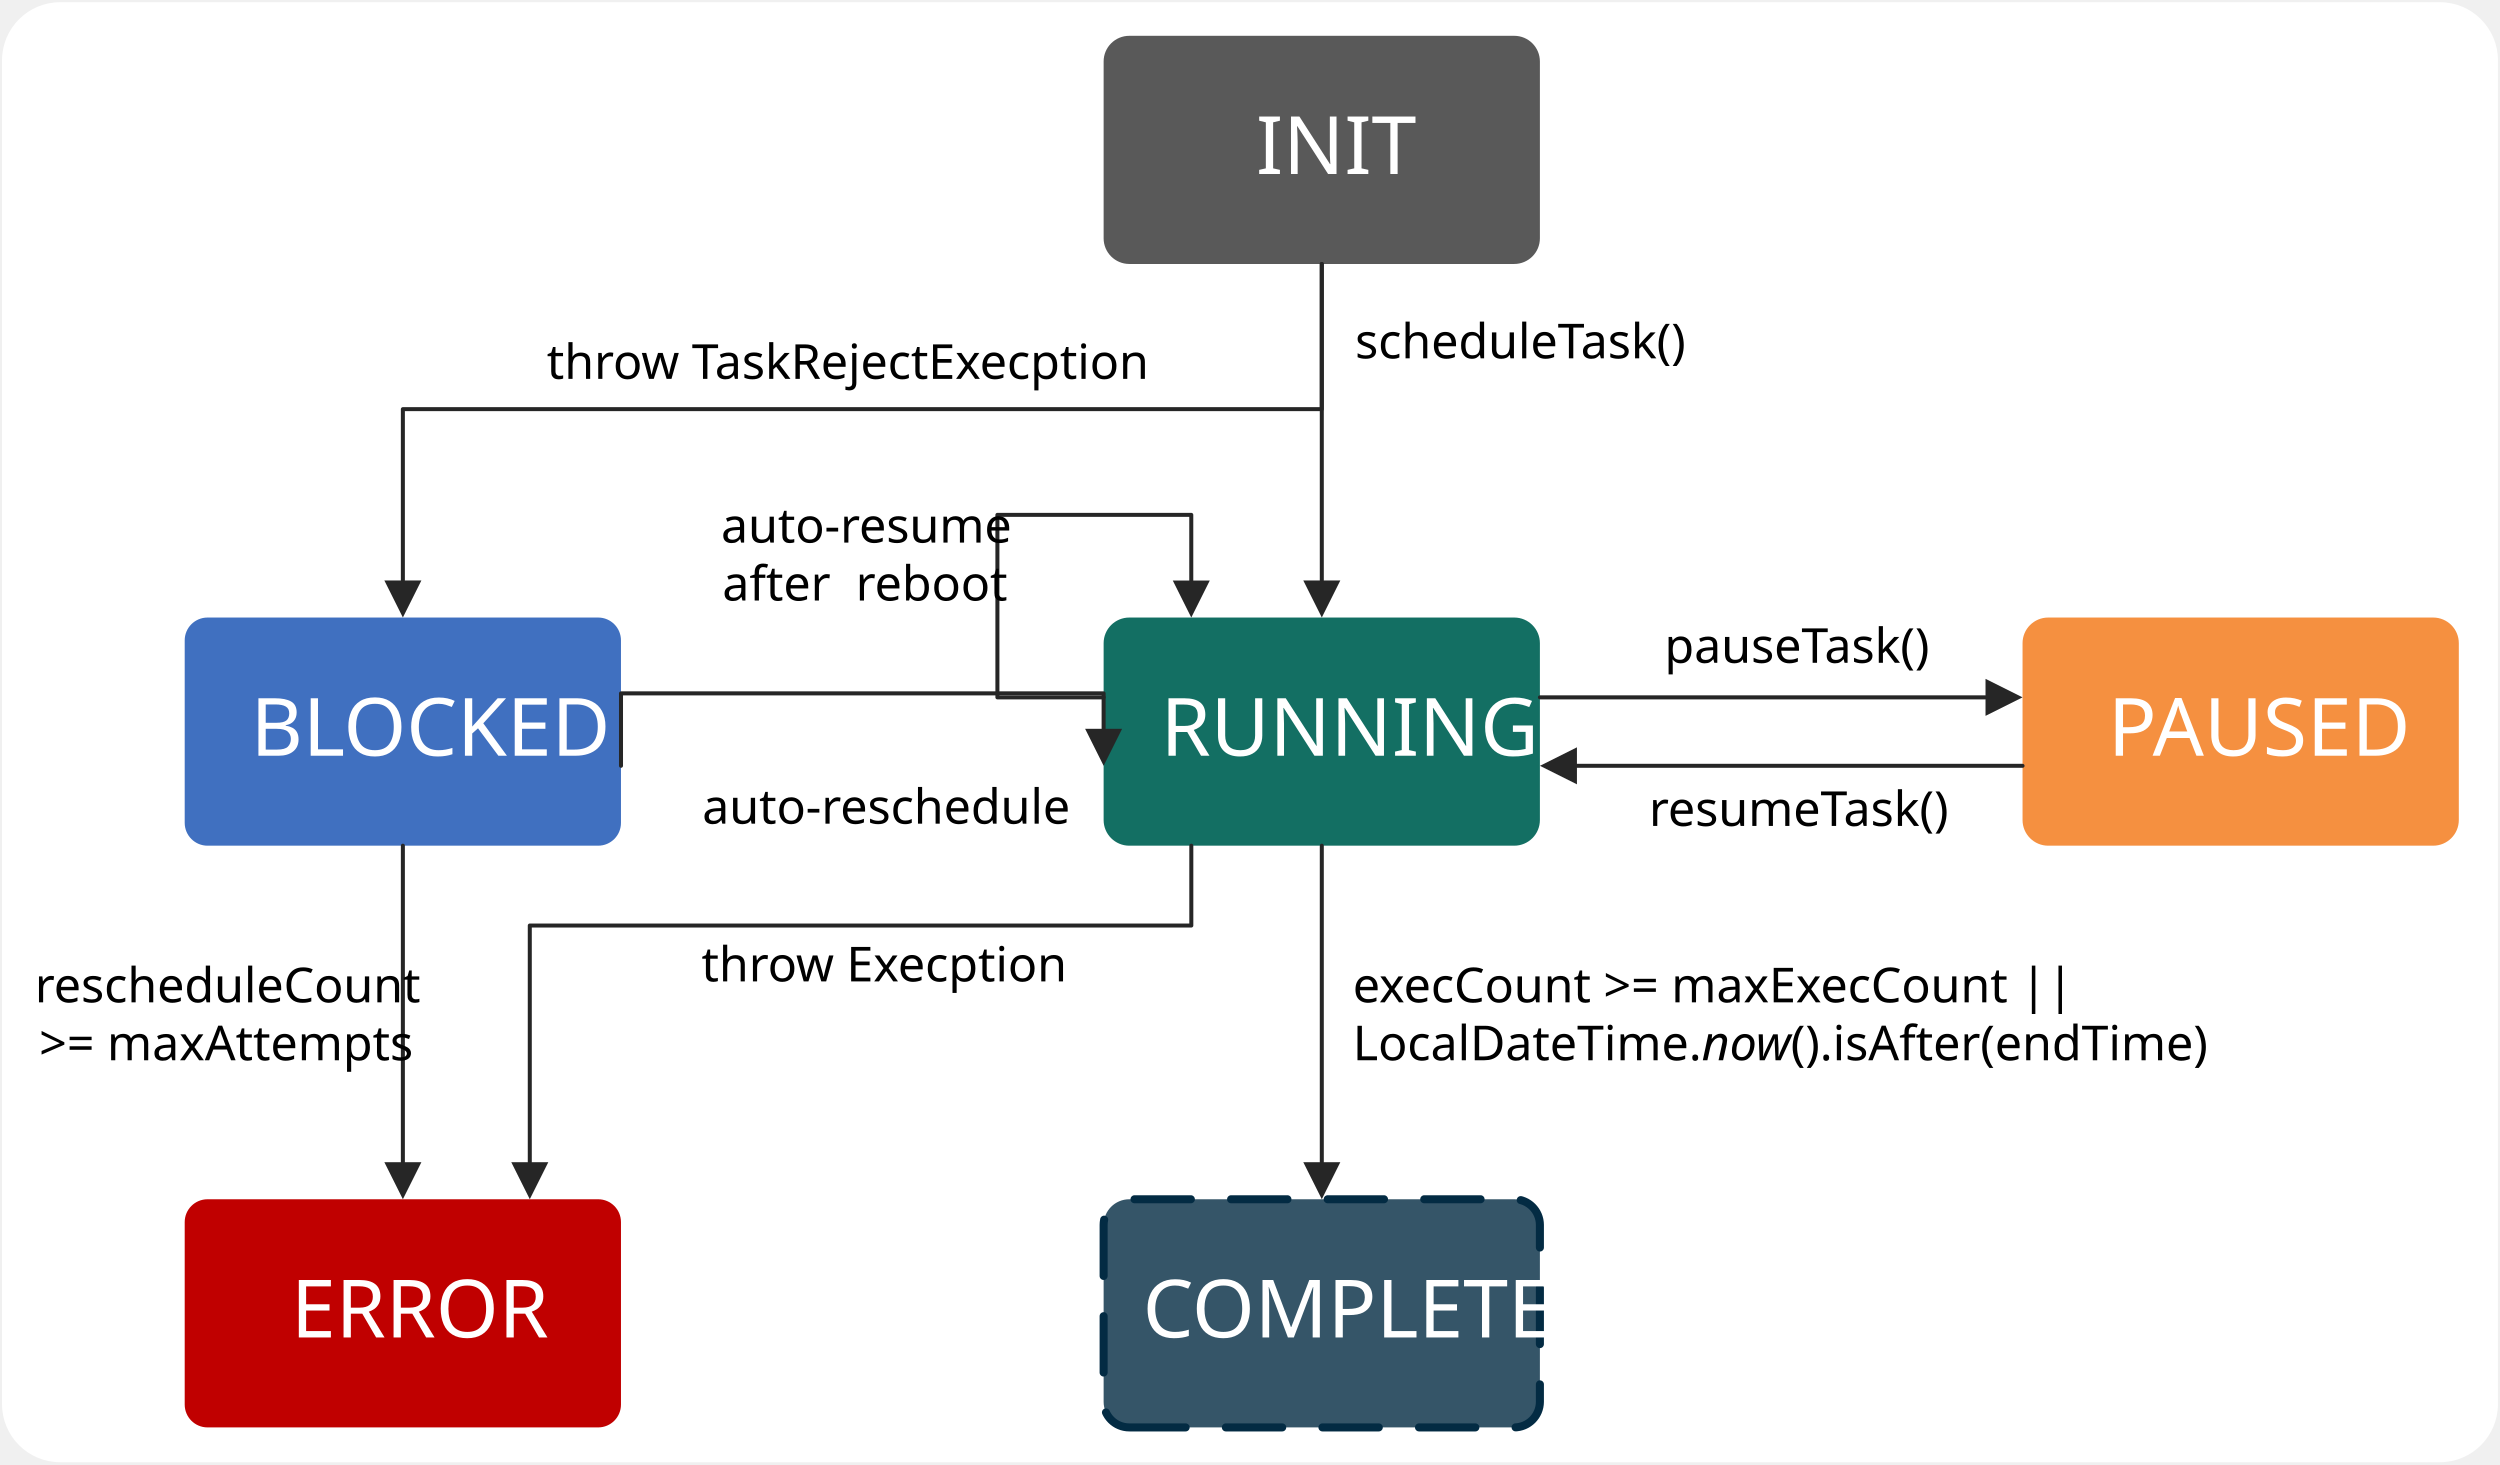
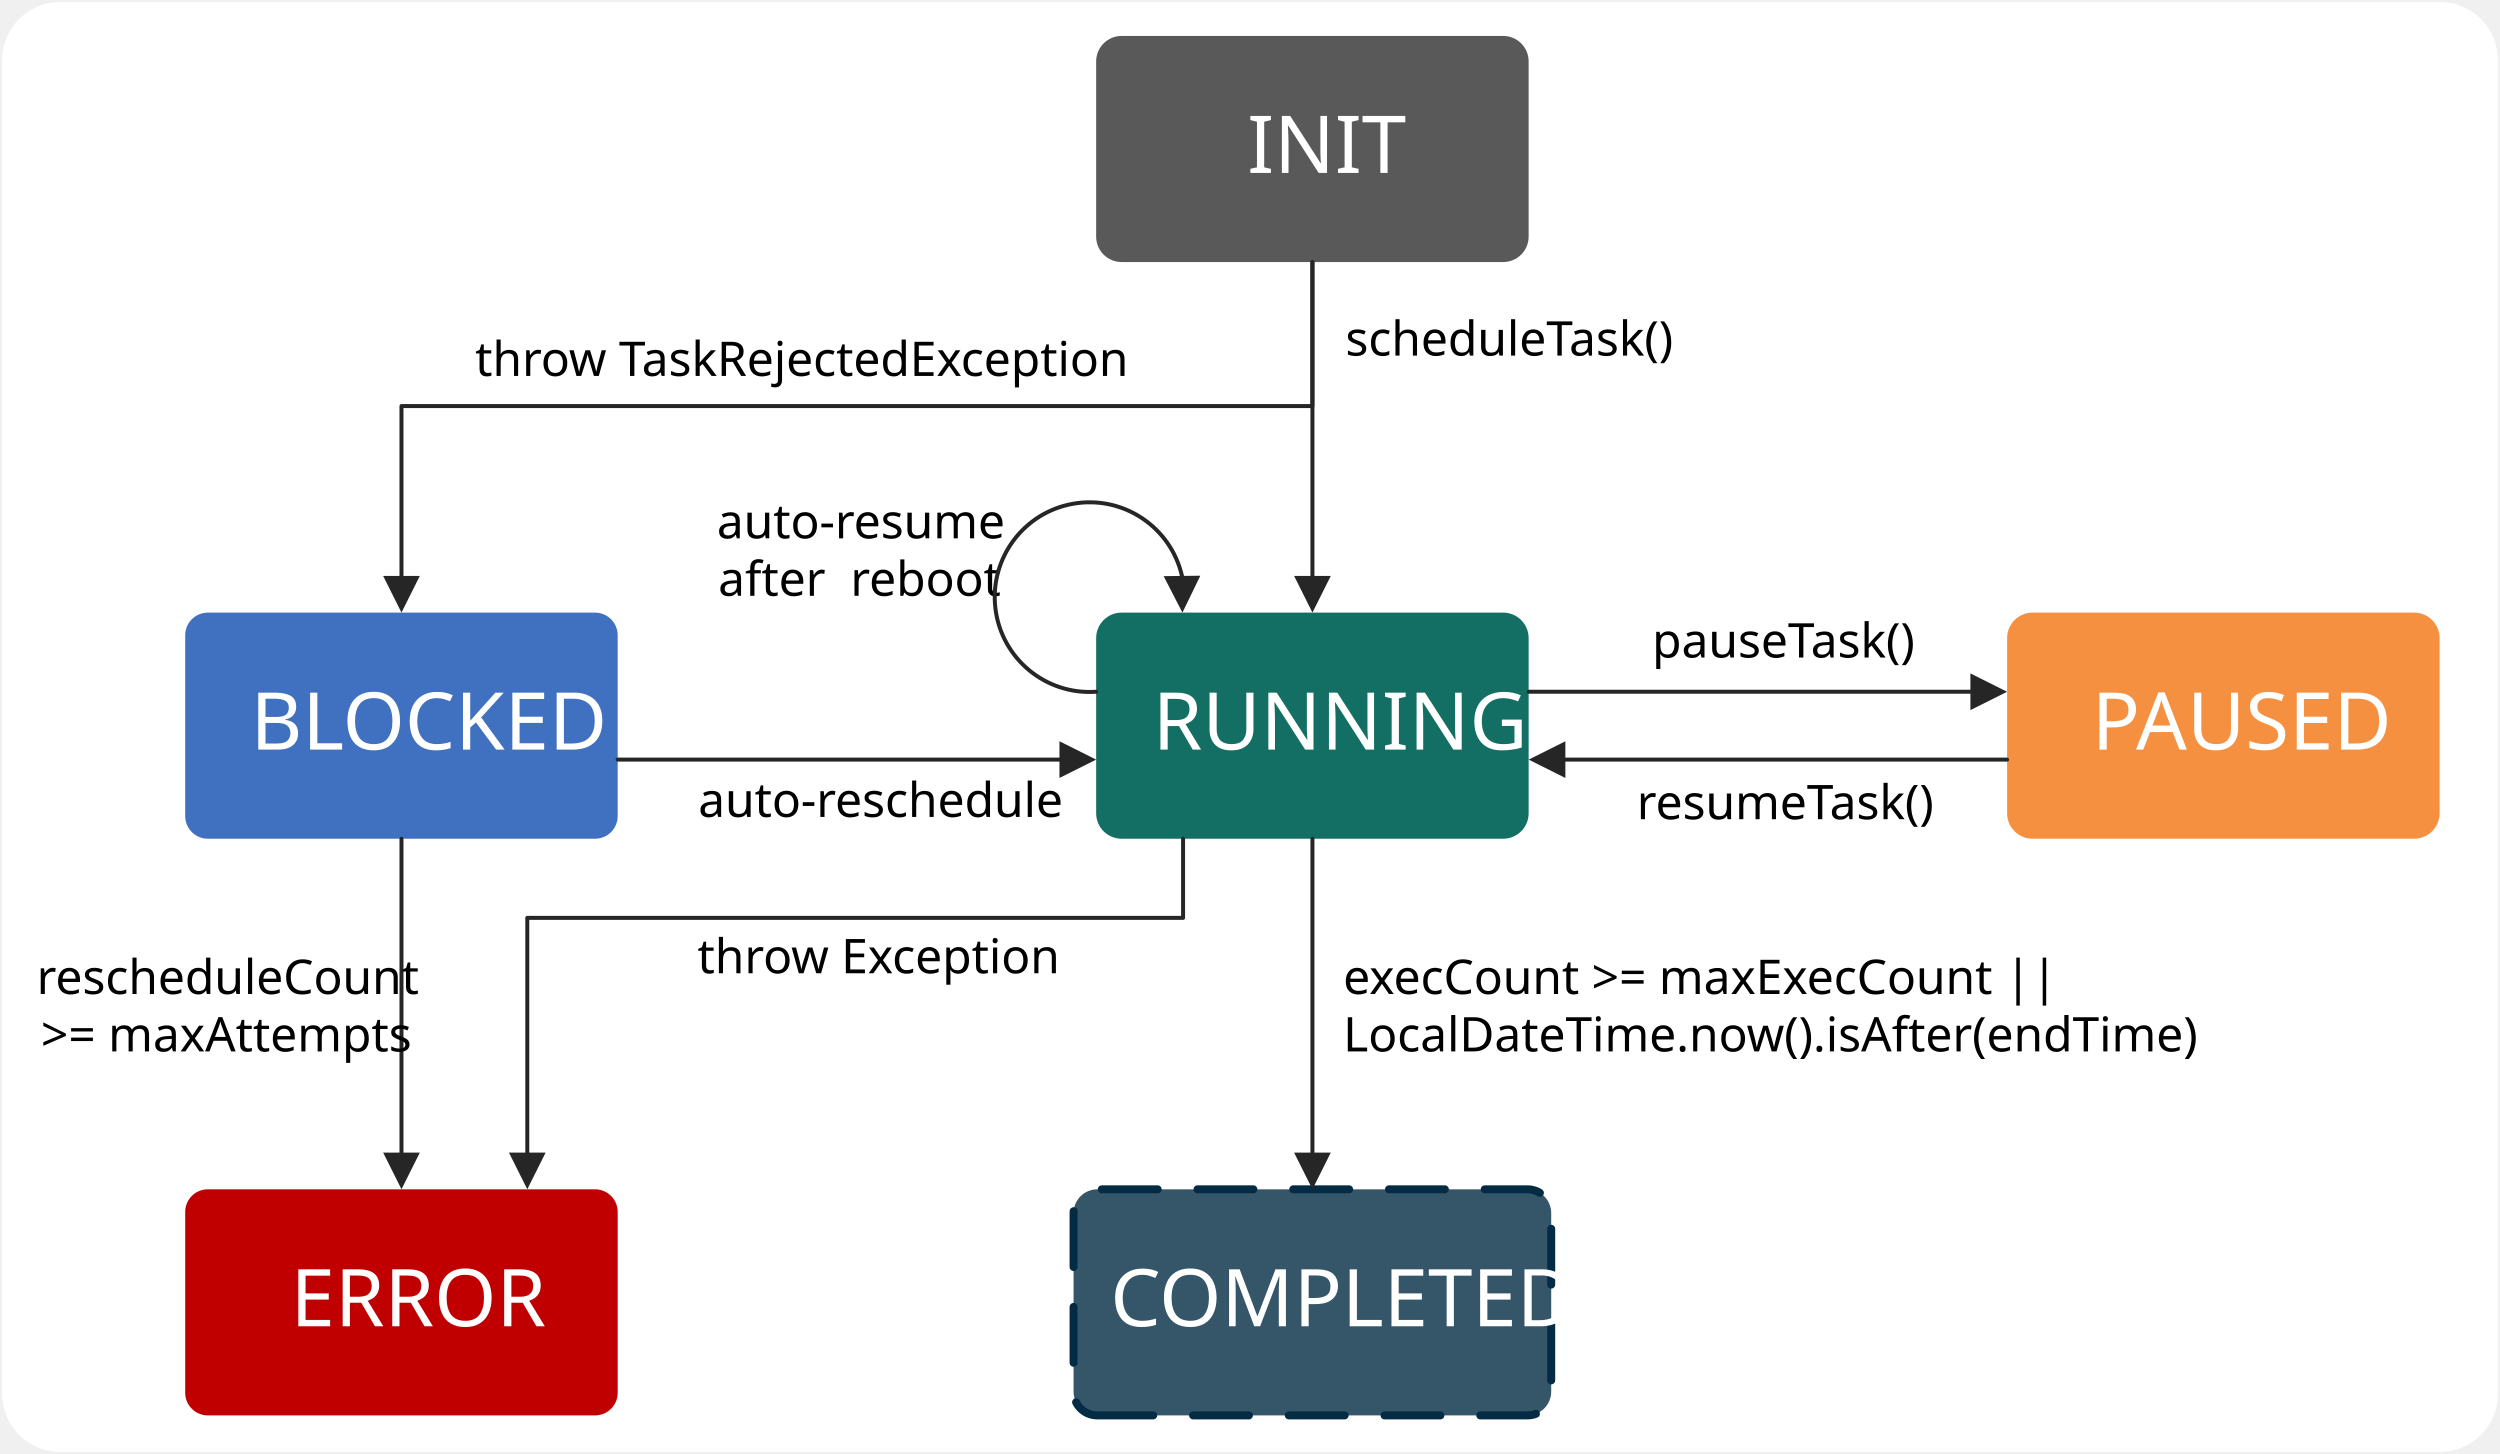
- <svg xmlns="http://www.w3.org/2000/svg" xmlns:xlink="http://www.w3.org/1999/xlink" width="4.314in" height="2.527in" viewBox="0 0 310.644 181.917" xml:space="preserve" color-interpolation-filters="sRGB" class="st15">
+ <svg xmlns="http://www.w3.org/2000/svg" xmlns:xlink="http://www.w3.org/1999/xlink" width="4.352in" height="2.531in" viewBox="0 0 313.336 182.242" xml:space="preserve" color-interpolation-filters="sRGB" class="st15">
  <style type="text/css">
	
		.st1 {fill:#ffffff;stroke:none;stroke-linecap:round;stroke-linejoin:round;stroke-width:0.5}
		.st2 {fill:#595959;stroke:none;stroke-linecap:round;stroke-linejoin:round;stroke-width:0.5}
		.st3 {fill:#ffffff;font-family:Calibri;font-size:0.833em}
		.st4 {fill:#4070c0;stroke:none;stroke-linecap:round;stroke-linejoin:round;stroke-width:0.5}
		.st5 {fill:#136f63;stroke:none;stroke-linecap:round;stroke-linejoin:round;stroke-width:0.5}
		.st6 {fill:#c00000;stroke:none;stroke-linecap:round;stroke-linejoin:round;stroke-width:0.5}
		.st7 {fill:#f59040;stroke:none;stroke-linecap:round;stroke-linejoin:round;stroke-width:0.5}
		.st8 {fill:#032b43;fill-opacity:0.8;stroke:#032b43;stroke-dasharray:7,5;stroke-linecap:round;stroke-linejoin:round;stroke-width:1}
- 		.st9 {marker-end:url(#mrkr4-26);stroke:#262626;stroke-linecap:round;stroke-linejoin:round;stroke-width:0.5}
+ 		.st9 {marker-end:url(#mrkr4-27);stroke:#262626;stroke-linecap:round;stroke-linejoin:round;stroke-width:0.5}
		.st10 {fill:#262626;fill-opacity:1;stroke:#262626;stroke-opacity:1;stroke-width:0.217}
		.st11 {fill:none;stroke:none;stroke-linecap:round;stroke-linejoin:round;stroke-width:0.5}
		.st12 {fill:#000000;font-family:Calibri;font-size:0.5em}
		.st13 {font-size:1em}
- 		.st14 {font-size:1em;font-style:italic}
+ 		.st14 {marker-end:url(#mrkr4-98);stroke:#262626;stroke-linecap:round;stroke-linejoin:round;stroke-width:0.5}
		.st15 {fill:none;fill-rule:evenodd;font-size:12px;overflow:visible;stroke-linecap:square;stroke-miterlimit:3}
	
	</style>
  <defs id="Markers">
    <g id="lend4">
      <path d="M 2 1 L 0 0 L 2 -1 L 2 1 " style="stroke:none" />
    </g>
-     <marker id="mrkr4-26" class="st10" refX="-9.2" orient="auto" markerUnits="strokeWidth" overflow="visible">
+     <marker id="mrkr4-27" class="st10" refX="-9.2" orient="auto" markerUnits="strokeWidth" overflow="visible">
+       <use xlink:href="#lend4" transform="scale(-4.6,-4.6) " />
+     </marker>
+     <marker id="mrkr4-98" class="st10" refX="-8.48" orient="auto" markerUnits="strokeWidth" overflow="visible">
      <use xlink:href="#lend4" transform="scale(-4.6,-4.6) " />
    </marker>
  </defs>
  <g>
-     <g id="shape51-1" transform="translate(0.25,-0.25)">
-       <path d="M7.23 181.92 L302.92 181.92 A7.228 7.228 -180 0 0 310.14 174.69 L310.14 7.73 A7.228 7.228 -180 0 0 302.92        0.5 L7.23 0.5 A7.228 7.228 -180 0 0 -0 7.73 L0 174.69 A7.228 7.228 -180 0 0 7.23 181.92 Z" class="st1" />
-     </g>
-     <g id="shape27-3" transform="translate(137.134,-149.144)">
-       <path d="M3.19 181.92 L51.02 181.92 A3.189 3.189 -180 0 0 54.21 178.73 L54.21 156.76 A3.189 3.189 -180 0 0 51.02        153.57 L3.19 153.57 A3.189 3.189 -180 0 0 0 156.76 L0 178.73 A3.189 3.189 -180 0 0 3.19 181.92 Z" class="st2" />
-       <text x="18.92" y="170.74" class="st3">INIT</text>
-     </g>
-     <g id="shape28-6" transform="translate(22.9508,-76.8602)">
-       <path d="M2.83 181.92 L51.38 181.92 A2.835 2.835 -180 0 0 54.21 179.08 L54.21 156.41 A2.835 2.835 -180 0 0 51.38        153.57 L2.83 153.57 A2.835 2.835 -180 0 0 0 156.41 L0 179.08 A2.835 2.835 -180 0 0 2.83 181.92 Z" class="st4" />
-       <text x="8.19" y="170.74" class="st3">BLOCKED</text>
-     </g>
-     <g id="shape29-9" transform="translate(137.134,-76.8602)">
-       <path d="M3.19 181.92 L51.02 181.92 A3.189 3.189 -180 0 0 54.21 178.73 L54.21 156.76 A3.189 3.189 -180 0 0 51.02        153.57 L3.19 153.57 A3.189 3.189 -180 0 0 0 156.76 L0 178.73 A3.189 3.189 -180 0 0 3.19 181.92 Z" class="st5" />
-       <text x="7.09" y="170.74" class="st3">RUNNING</text>
-     </g>
-     <g id="shape30-12" transform="translate(22.9508,-4.57677)">
-       <path d="M2.83 181.92 L51.38 181.92 A2.835 2.835 -180 0 0 54.21 179.08 L54.21 156.41 A2.835 2.835 -180 0 0 51.38        153.57 L2.83 153.57 A2.835 2.835 -180 0 0 0 156.41 L0 179.08 A2.835 2.835 -180 0 0 2.83 181.92 Z" class="st6" />
-       <text x="13.21" y="170.74" class="st3">ERROR</text>
-     </g>
-     <g id="shape31-15" transform="translate(251.317,-76.8602)">
-       <path d="M3.19 181.92 L51.02 181.92 A3.189 3.189 -180 0 0 54.21 178.73 L54.21 156.76 A3.189 3.189 -180 0 0 51.02        153.57 L3.19 153.57 A3.189 3.189 -180 0 0 0 156.76 L0 178.73 A3.189 3.189 -180 0 0 3.19 181.92 Z" class="st7" />
-       <text x="10.61" y="170.74" class="st3">PAUSED</text>
-     </g>
-     <g id="shape32-18" transform="translate(137.134,-4.57677)">
-       <path d="M3.19 181.92 L51.02 181.92 A3.189 3.189 -180 0 0 54.21 178.73 L54.21 156.76 A3.189 3.189 -180 0 0 51.02        153.57 L3.19 153.57 A3.189 3.189 -180 0 0 0 156.76 L0 178.73 A3.189 3.189 -180 0 0 3.19 181.92 Z" class="st8" />
-       <text x="4.85" y="170.74" class="st3">COMPLETE</text>
-     </g>
-     <g id="shape33-21" transform="translate(157.154,-149.144)">
-       <path d="M7.09 181.92 L7.09 221.25" class="st9" />
-     </g>
-     <g id="shape34-27" transform="translate(157.154,-76.8602)">
-       <path d="M7.09 181.92 L7.09 221.25" class="st9" />
-     </g>
-     <g id="shape35-32" transform="translate(251.317,-79.6949)">
-       <path d="M0 174.83 L-55.37 174.83" class="st9" />
-     </g>
-     <g id="shape36-37" transform="translate(42.9705,-76.8602)">
-       <path d="M7.09 181.92 L7.09 221.25" class="st9" />
-     </g>
-     <g id="shape37-42" transform="translate(164.24,-149.144)">
-       <path d="M0 181.92 L0 199.96 L-114.18 199.96 L-114.18 221.25" class="st9" />
-     </g>
-     <g id="shape38-47" transform="translate(148.03,-76.8602)">
-       <path d="M0 181.92 L0 191.84 L-82.2 191.84 L-82.2 221.25" class="st9" />
-     </g>
-     <g id="shape39-52" transform="translate(77.1633,-93.8681)">
-       <path d="M0 189 L0 180 L59.97 180 L59.97 184.4" class="st9" />
-     </g>
-     <g id="shape40-57" transform="translate(191.346,-102.372)">
-       <path d="M0 189 L55.37 189" class="st9" />
-     </g>
-     <g id="shape41-62" transform="translate(135.495,-93.1594)">
-       <path d="M1.64 179.79 L-11.56 179.79 L-11.56 157.11 L12.53 157.11 L12.53 165.27" class="st9" />
-     </g>
-     <g id="shape42-67" transform="translate(164.1,-45.6791)">
-       <rect x="0" y="162.075" width="103.921" height="19.843" class="st11" />
-       <text x="4" y="170.2" class="st12">execCount &gt;= maxExecCount || <tspan x="4" dy="1.2em" class="st13">L</tspan>ocalDateTime.<tspan class="st14">now</tspan>().isAfter(endTime)</text>
-     </g>
-     <g id="shape43-72" transform="translate(199.609,-97.5531)">
-       <rect x="0" y="174.264" width="43.445" height="7.654" class="st11" />
-       <text x="7.21" y="179.89" class="st12">pauseTask()</text>
-     </g>
-     <g id="shape44-75" transform="translate(199.609,-77.2854)">
-       <rect x="0" y="174.264" width="43.445" height="7.654" class="st11" />
-       <text x="5.29" y="179.89" class="st12">resumeTask()</text>
-     </g>
-     <g id="shape45-78" transform="translate(81.8779,-57.5492)">
-       <rect x="0" y="173.413" width="50.541" height="8.504" class="st11" />
-       <text x="5.29" y="179.47" class="st12">throw Execption</text>
-     </g>
-     <g id="shape46-81" transform="translate(80.0423,-77.1437)">
-       <rect x="0" y="173.413" width="54.213" height="8.504" class="st11" />
-       <text x="7.21" y="179.47" class="st12">auto-reschedule</text>
-     </g>
-     <g id="shape47-84" transform="translate(85.2099,-104.923)">
-       <rect x="0" y="166.327" width="40.142" height="15.591" class="st11" />
-       <text x="4.38" y="172.32" class="st12">auto-resume  <tspan x="4.54" dy="1.2em" class="st13">after  reboot</tspan>
-       </text>
-     </g>
-     <g id="shape48-88" transform="translate(163.982,-134.97)">
-       <rect x="0" y="173.413" width="44.992" height="8.504" class="st11" />
-       <text x="4.4" y="179.47" class="st12">scheduleTask()</text>
-     </g>
-     <g id="shape49-91" transform="translate(0.25,-45.6791)">
-       <rect x="0" y="162.075" width="49.606" height="19.843" class="st11" />
-       <text x="4.08" y="170.2" class="st12">rescheduleCount <tspan x="4.62" dy="1.2em" class="st13">&gt;= maxAttempts</tspan>
-       </text>
-     </g>
-     <g id="shape50-95" transform="translate(63.465,-132.419)">
-       <rect x="0" y="173.413" width="75.019" height="8.504" class="st11" />
-       <text x="4.48" y="179.47" class="st12">throw TaskRejectExecption</text>
+     <g id="group60-1" transform="translate(0.24988,-0.25)">
+       <g id="shape51-2">
+         <path d="M7.29 182.24 L305.55 182.24 A7.291 7.291 -180 0 0 312.84 174.95 L312.84 7.79 A7.291 7.291 -180 0         0 305.55 0.5 L7.29 0.5 A7.291 7.291 -180 0 0 0 7.79 L0 174.95 A7.291 7.291 -180 0 0 7.29 182.24         Z" class="st1" />
+       </g>
+       <g id="shape27-4" transform="translate(137.134,-149.144)">
+         <path d="M3.19 182.24 L51.02 182.24 A3.189 3.189 -180 0 0 54.21 179.05 L54.21 157.08 A3.189 3.189 -180 0 0 51.02         153.9 L3.19 153.9 A3.189 3.189 -180 0 0 0 157.08 L0 179.05 A3.189 3.189 -180 0 0 3.19 182.24 Z" class="st2" />
+         <text x="18.92" y="171.07" class="st3">INIT</text>
+       </g>
+       <g id="shape28-7" transform="translate(22.9508,-76.8602)">
+         <path d="M2.83 182.24 L51.38 182.24 A2.835 2.835 -180 0 0 54.21 179.41 L54.21 156.73 A2.835 2.835 -180 0 0 51.38         153.9 L2.83 153.9 A2.835 2.835 -180 0 0 0 156.73 L0 179.41 A2.835 2.835 -180 0 0 2.83 182.24 Z" class="st4" />
+         <text x="8.19" y="171.07" class="st3">BLOCKED</text>
+       </g>
+       <g id="shape29-10" transform="translate(137.134,-76.8602)">
+         <path d="M3.19 182.24 L51.02 182.24 A3.189 3.189 -180 0 0 54.21 179.05 L54.21 157.08 A3.189 3.189 -180 0 0 51.02         153.9 L3.19 153.9 A3.189 3.189 -180 0 0 0 157.08 L0 179.05 A3.189 3.189 -180 0 0 3.19 182.24 Z" class="st5" />
+         <text x="7.09" y="171.07" class="st3">RUNNING</text>
+       </g>
+       <g id="shape30-13" transform="translate(22.9508,-4.57677)">
+         <path d="M2.83 182.24 L51.38 182.24 A2.835 2.835 -180 0 0 54.21 179.41 L54.21 156.73 A2.835 2.835 -180 0 0 51.38         153.9 L2.83 153.9 A2.835 2.835 -180 0 0 0 156.73 L0 179.41 A2.835 2.835 -180 0 0 2.83 182.24 Z" class="st6" />
+         <text x="13.21" y="171.07" class="st3">ERROR</text>
+       </g>
+       <g id="shape31-16" transform="translate(251.317,-76.8602)">
+         <path d="M3.19 182.24 L51.02 182.24 A3.189 3.189 -180 0 0 54.21 179.05 L54.21 157.08 A3.189 3.189 -180 0         0 51.02 153.9 L3.19 153.9 A3.189 3.189 -180 0 0 0 157.08 L0 179.05 A3.189 3.189 -180 0 0 3.19         182.24 Z" class="st7" />
+         <text x="10.61" y="171.07" class="st3">PAUSED</text>
+       </g>
+       <g id="shape32-19" transform="translate(134.303,-4.57677)">
+         <path d="M2.98 182.24 L56.89 182.24 A2.98 2.98 -180 0 0 59.87 179.26 L59.87 156.88 A2.98 2.98 -180 0         0 56.89 153.9 L2.98 153.9 A2.98 2.98 -180 0 0 0 156.88 L0 179.26 A2.98 2.98 -180 0 0 2.98         182.24 Z" class="st8" />
+         <text x="4.6" y="171.07" class="st3">COMPLETED</text>
+       </g>
+       <g id="shape33-22" transform="translate(157.154,-149.144)">
+         <path d="M7.09 182.24 L7.09 221.58" class="st9" />
+       </g>
+       <g id="shape34-28" transform="translate(157.154,-76.8602)">
+         <path d="M7.09 182.24 L7.09 221.58" class="st9" />
+       </g>
+       <g id="shape35-33" transform="translate(251.317,-79.6949)">
+         <path d="M0 175.16 L-55.37 175.16" class="st9" />
+       </g>
+       <g id="shape36-38" transform="translate(42.9705,-76.8602)">
+         <path d="M7.09 182.24 L7.09 221.58" class="st9" />
+       </g>
+       <g id="shape37-43" transform="translate(164.24,-149.144)">
+         <path d="M0 182.24 L0 200.29 L-114.18 200.29 L-114.18 221.58" class="st9" />
+       </g>
+       <g id="shape38-48" transform="translate(148.03,-76.8602)">
+         <path d="M0 182.24 L0 192.16 L-82.2 192.16 L-82.2 221.58" class="st9" />
+       </g>
+       <g id="shape39-53" transform="translate(77.1633,-93.8681)">
+         <path d="M0 189.33 L55.37 189.33" class="st9" />
+       </g>
+       <g id="shape40-58" transform="translate(191.346,-102.372)">
+         <path d="M0 189.33 L55.37 189.33" class="st9" />
+       </g>
+       <g id="shape42-63" transform="translate(164.1,-45.6791)">
+         <rect x="0" y="162.4" width="103.921" height="19.843" class="st11" />
+         <text x="4" y="170.52" class="st12">execCount &gt;= maxExecCount || <tspan x="4" dy="1.2em" class="st13">L</tspan>ocalDateTime.now().isAfter(endTime)</text>
+       </g>
+       <g id="shape43-67" transform="translate(199.609,-97.5531)">
+         <rect x="0" y="174.589" width="43.445" height="7.654" class="st11" />
+         <text x="7.21" y="180.22" class="st12">pauseTask()</text>
+       </g>
+       <g id="shape44-70" transform="translate(199.609,-77.2854)">
+         <rect x="0" y="174.589" width="43.445" height="7.654" class="st11" />
+         <text x="5.29" y="180.22" class="st12">resumeTask()</text>
+       </g>
+       <g id="shape45-73" transform="translate(81.8779,-57.5492)">
+         <rect x="0" y="173.738" width="50.541" height="8.504" class="st11" />
+         <text x="5.29" y="179.79" class="st12">throw Exception</text>
+       </g>
+       <g id="shape46-76" transform="translate(80.0423,-77.1437)">
+         <rect x="0" y="173.738" width="54.213" height="8.504" class="st11" />
+         <text x="7.21" y="179.79" class="st12">auto-reschedule</text>
+       </g>
+       <g id="shape47-79" transform="translate(85.2099,-104.923)">
+         <rect x="0" y="166.652" width="40.142" height="15.591" class="st11" />
+         <text x="4.38" y="172.65" class="st12">auto-resume  <tspan x="4.54" dy="1.2em" class="st13">after  reboot</tspan>
+         </text>
+       </g>
+       <g id="shape48-83" transform="translate(163.982,-134.97)">
+         <rect x="0" y="173.738" width="44.992" height="8.504" class="st11" />
+         <text x="4.4" y="179.79" class="st12">scheduleTask()</text>
+       </g>
+       <g id="shape49-86" transform="translate(0.25,-45.6791)">
+         <rect x="0" y="162.4" width="49.606" height="19.843" class="st11" />
+         <text x="4.08" y="170.52" class="st12">rescheduleCount <tspan x="4.62" dy="1.2em" class="st13">&gt;= maxAttempts</tspan>
+         </text>
+       </g>
+       <g id="shape50-90" transform="translate(52.2992,-132.419)">
+         <rect x="0" y="173.738" width="86.185" height="8.504" class="st11" />
+         <text x="7" y="179.79" class="st12">throw TaskRejectedException</text>
+       </g>
+       <g id="shape55-93" transform="translate(14.4352,-47.7921) rotate(-42.3202)">
+         <path d="M0 182.24 A11.886 11.886 0 1 1 17.73 178.75 L17.49 179.02" class="st14" />
+       </g>
    </g>
  </g>
</svg>
